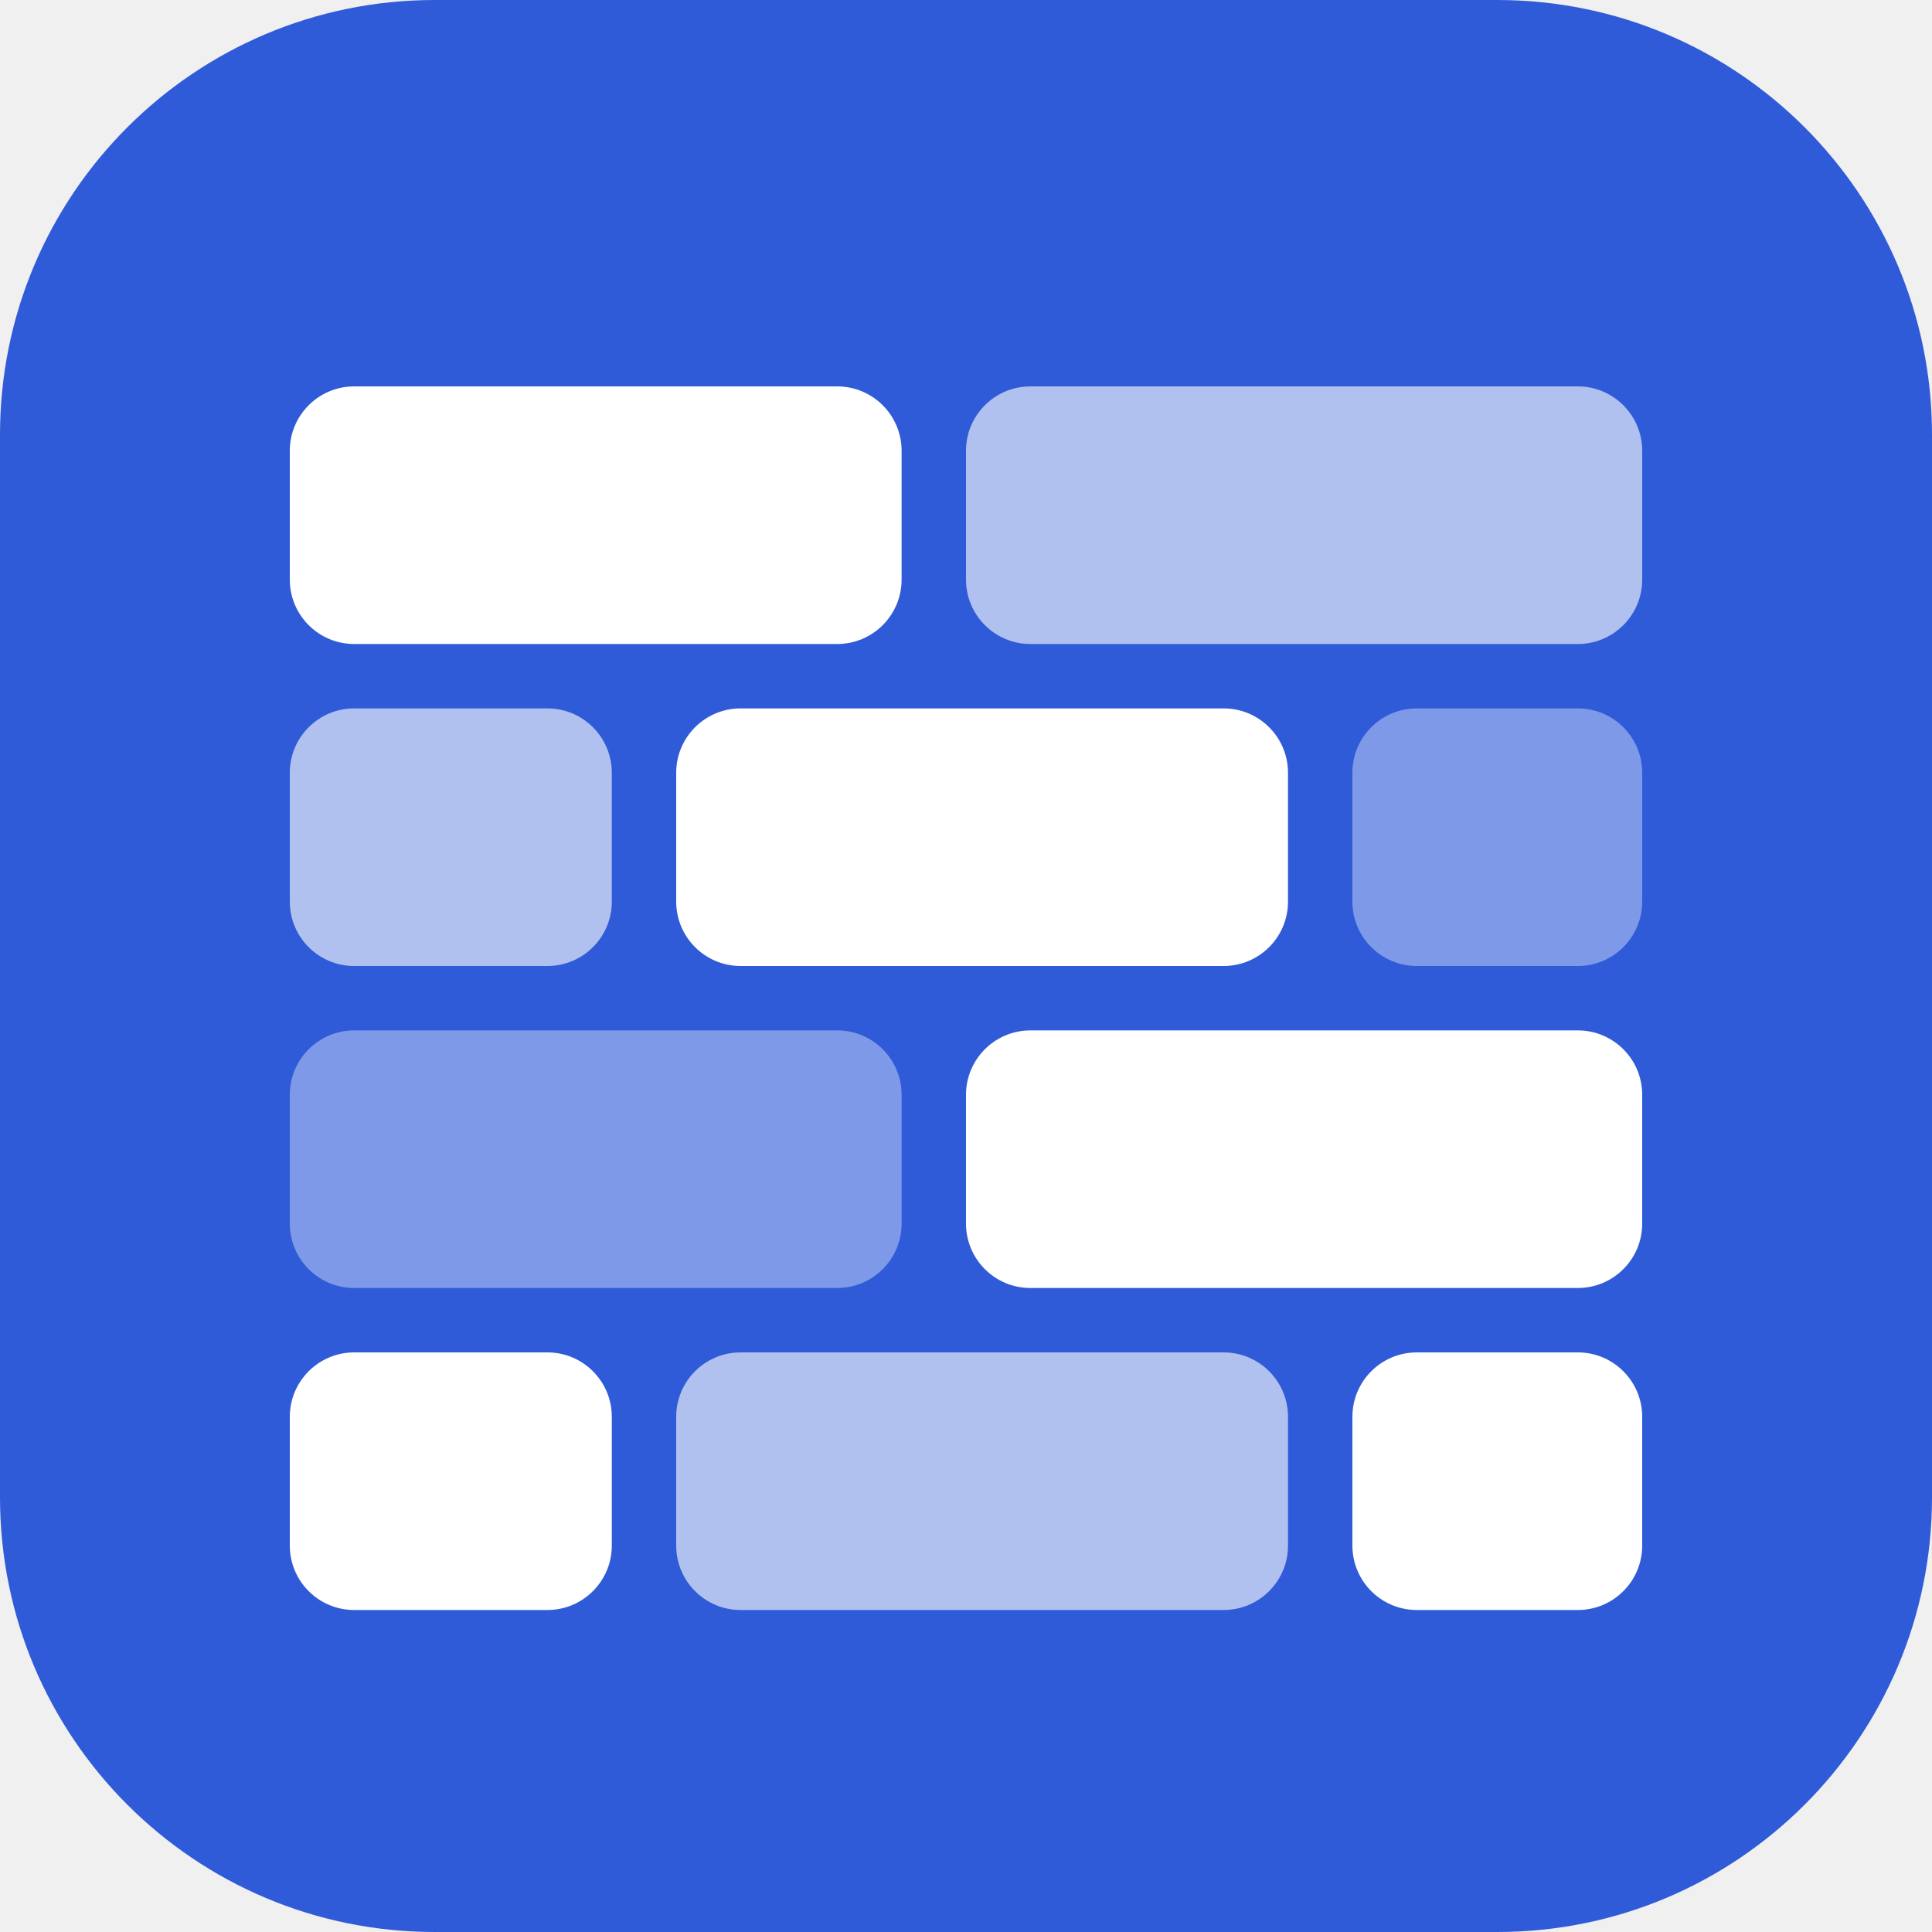
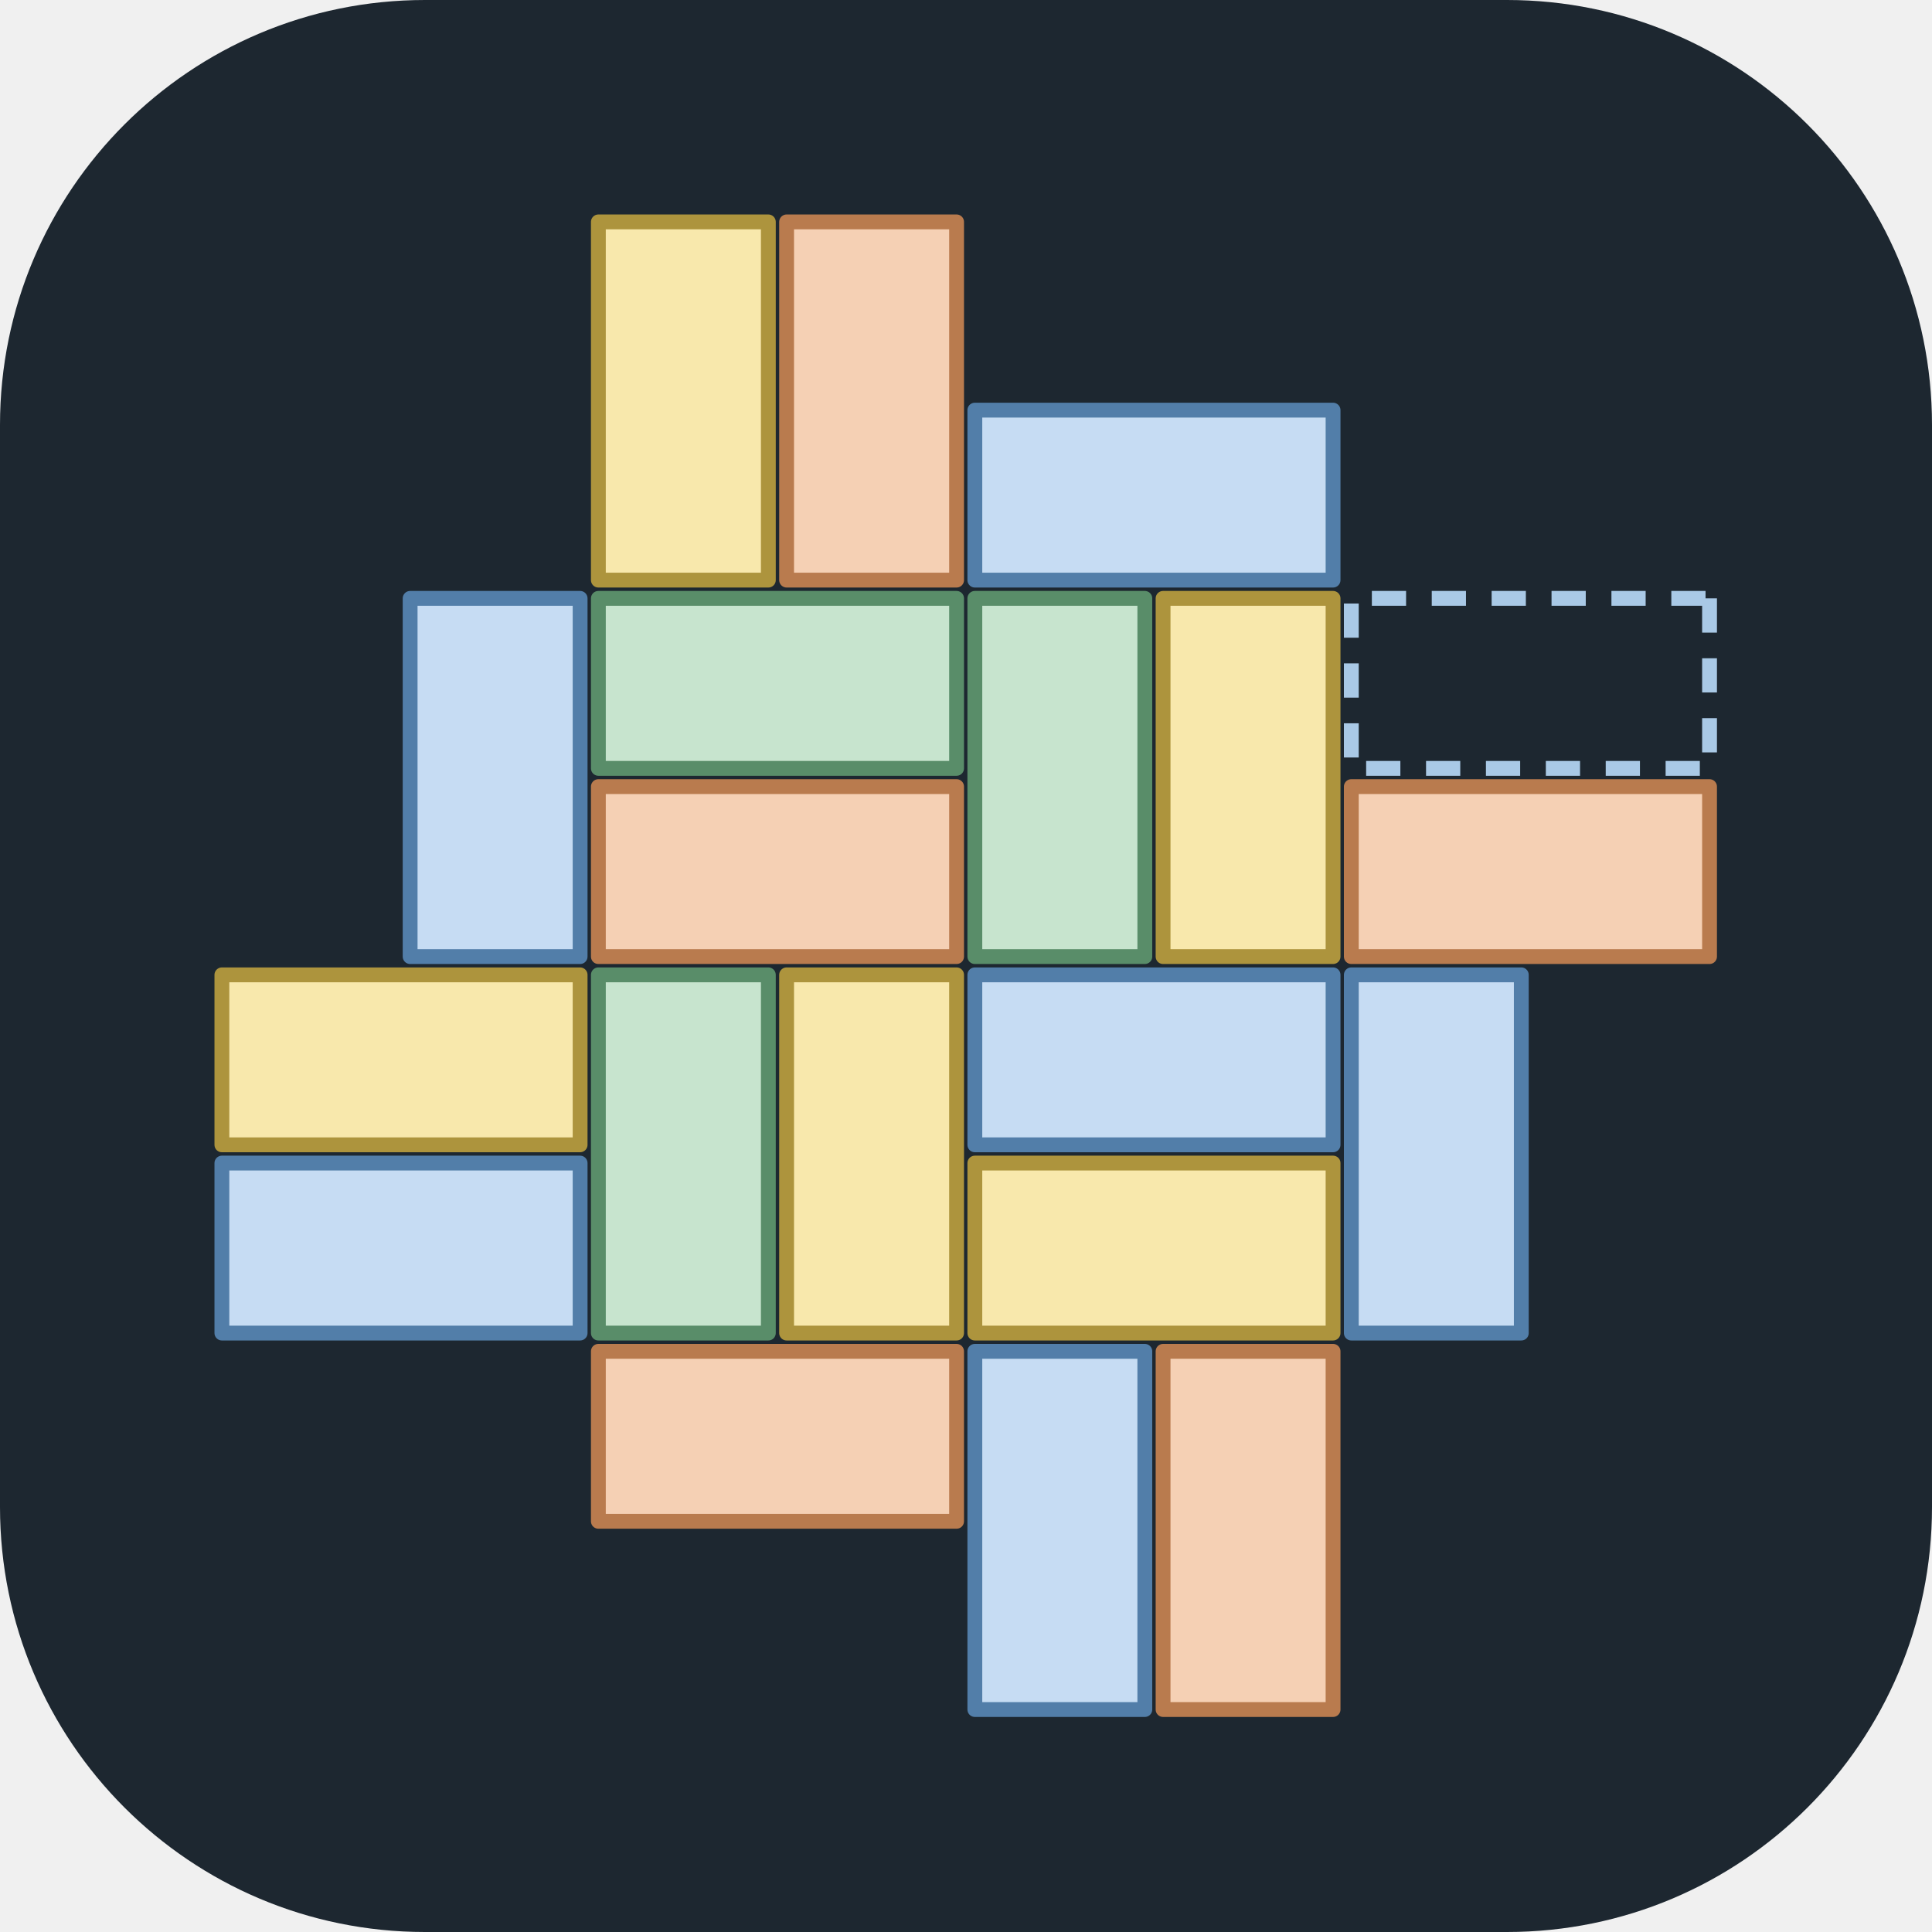
- <svg xmlns="http://www.w3.org/2000/svg" viewBox="0 0 120 120">
-   <rect width="120" height="120" rx="27" fill="#2f5bd8" />
-   <rect x="18" y="24" width="38" height="16" rx="4" fill="#ffffff" />
-   <rect x="60" y="24" width="42" height="16" rx="4" fill="#ffffff" fill-opacity=".62" />
-   <rect x="18" y="44" width="20" height="16" rx="4" fill="#ffffff" fill-opacity=".62" />
-   <rect x="42" y="44" width="38" height="16" rx="4" fill="#ffffff" />
-   <rect x="84" y="44" width="18" height="16" rx="4" fill="#ffffff" fill-opacity=".38" />
-   <rect x="18" y="64" width="38" height="16" rx="4" fill="#ffffff" fill-opacity=".38" />
-   <rect x="60" y="64" width="42" height="16" rx="4" fill="#ffffff" />
-   <rect x="18" y="84" width="20" height="16" rx="4" fill="#ffffff" />
-   <rect x="42" y="84" width="38" height="16" rx="4" fill="#ffffff" fill-opacity=".62" />
-   <rect x="84" y="84" width="18" height="16" rx="4" fill="#ffffff" />
+ <svg xmlns="http://www.w3.org/2000/svg" viewBox="-169.3 -169.3 338.7 338.7" role="img">
+   <rect x="-169.3" y="-169.3" width="338.7" height="338.7" rx="74.5" fill="#1D2730" />
+   <path d="M130.4 -64.4L130.4 -34.6L67.6 -34.6L67.6 -64.4Z" fill="none" stroke="#A9C9E6" stroke-width="2.6" stroke-linejoin="round" stroke-dasharray="6 4.5" />
+   <path d="M64.4 -97.4L64.4 -67.6L1.6 -67.6L1.6 -97.4Z" fill="#C6DCF3" stroke="#527EA9" stroke-width="2.6" stroke-linejoin="round" />
+   <path d="M130.4 -31.4L130.4 -1.6L67.6 -1.6L67.6 -31.4Z" fill="#F5D0B4" stroke="#B97B4E" stroke-width="2.6" stroke-linejoin="round" />
+   <path d="M64.4 -64.4L64.4 -1.6L34.6 -1.6L34.6 -64.4Z" fill="#F8E8AC" stroke="#AD943D" stroke-width="2.6" stroke-linejoin="round" />
+   <path d="M-1.6 -130.4L-1.6 -67.6L-31.4 -67.6L-31.4 -130.4Z" fill="#F5D0B4" stroke="#B97B4E" stroke-width="2.6" stroke-linejoin="round" />
+   <path d="M31.4 -64.4L31.4 -1.6L1.6 -1.6L1.6 -64.4Z" fill="#C7E4CE" stroke="#598D69" stroke-width="2.6" stroke-linejoin="round" />
+   <path d="M97.4 1.6L97.4 64.4L67.6 64.4L67.6 1.6Z" fill="#C6DCF3" stroke="#527EA9" stroke-width="2.6" stroke-linejoin="round" />
+   <path d="M-34.6 -130.4L-34.6 -67.6L-64.4 -67.6L-64.4 -130.4Z" fill="#F8E8AC" stroke="#AD943D" stroke-width="2.6" stroke-linejoin="round" />
+   <path d="M64.4 1.6L64.4 31.4L1.6 31.4L1.6 1.6Z" fill="#C6DCF3" stroke="#527EA9" stroke-width="2.6" stroke-linejoin="round" />
+   <path d="M-1.6 -64.4L-1.6 -34.6L-64.4 -34.6L-64.4 -64.4Z" fill="#C7E4CE" stroke="#598D69" stroke-width="2.6" stroke-linejoin="round" />
+   <path d="M-1.6 -31.4L-1.6 -1.6L-64.4 -1.6L-64.4 -31.4Z" fill="#F5D0B4" stroke="#B97B4E" stroke-width="2.6" stroke-linejoin="round" />
+   <path d="M64.4 34.6L64.4 64.4L1.6 64.4L1.6 34.6Z" fill="#F8E8AC" stroke="#AD943D" stroke-width="2.6" stroke-linejoin="round" />
+   <path d="M-1.6 1.6L-1.6 64.4L-31.4 64.4L-31.4 1.6Z" fill="#F8E8AC" stroke="#AD943D" stroke-width="2.6" stroke-linejoin="round" />
+   <path d="M-67.6 -64.4L-67.6 -1.6L-97.4 -1.6L-97.4 -64.4Z" fill="#C6DCF3" stroke="#527EA9" stroke-width="2.6" stroke-linejoin="round" />
+   <path d="M64.4 67.6L64.4 130.4L34.6 130.4L34.6 67.6Z" fill="#F5D0B4" stroke="#B97B4E" stroke-width="2.6" stroke-linejoin="round" />
+   <path d="M-34.6 1.6L-34.6 64.4L-64.4 64.4L-64.4 1.6Z" fill="#C7E4CE" stroke="#598D69" stroke-width="2.6" stroke-linejoin="round" />
+   <path d="M31.4 67.6L31.4 130.4L1.6 130.4L1.6 67.6Z" fill="#C6DCF3" stroke="#527EA9" stroke-width="2.6" stroke-linejoin="round" />
+   <path d="M-1.6 67.6L-1.6 97.4L-64.4 97.4L-64.4 67.6Z" fill="#F5D0B4" stroke="#B97B4E" stroke-width="2.6" stroke-linejoin="round" />
+   <path d="M-67.6 1.6L-67.6 31.4L-130.4 31.4L-130.4 1.6Z" fill="#F8E8AC" stroke="#AD943D" stroke-width="2.6" stroke-linejoin="round" />
+   <path d="M-67.6 34.6L-67.6 64.4L-130.4 64.4L-130.4 34.6Z" fill="#C6DCF3" stroke="#527EA9" stroke-width="2.6" stroke-linejoin="round" />
</svg>
